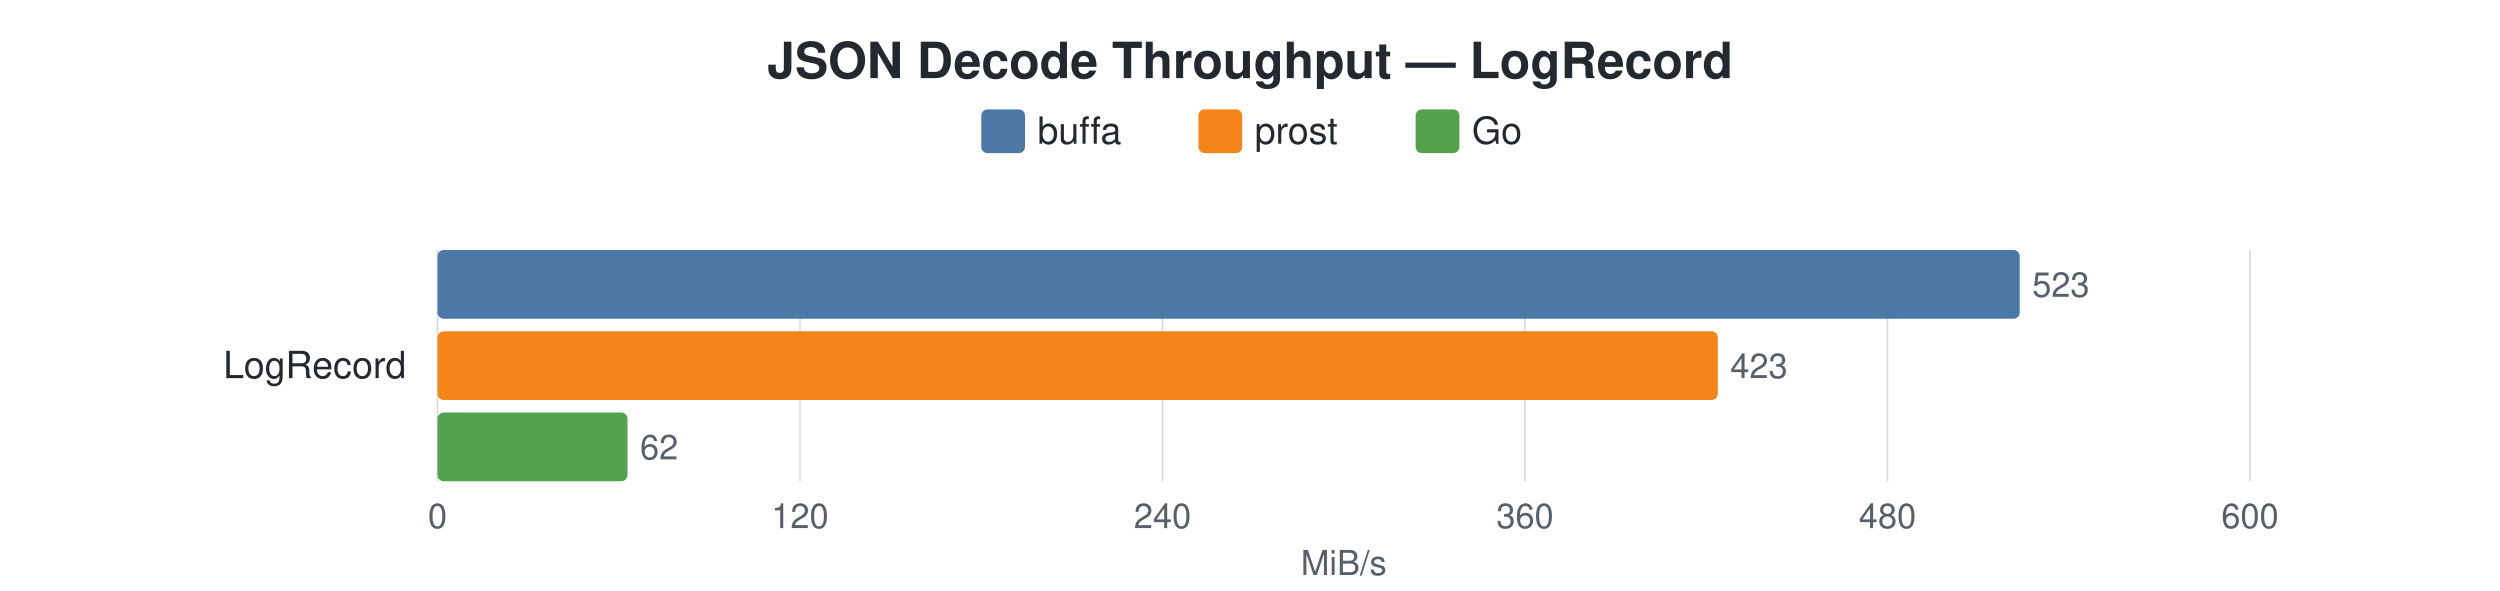
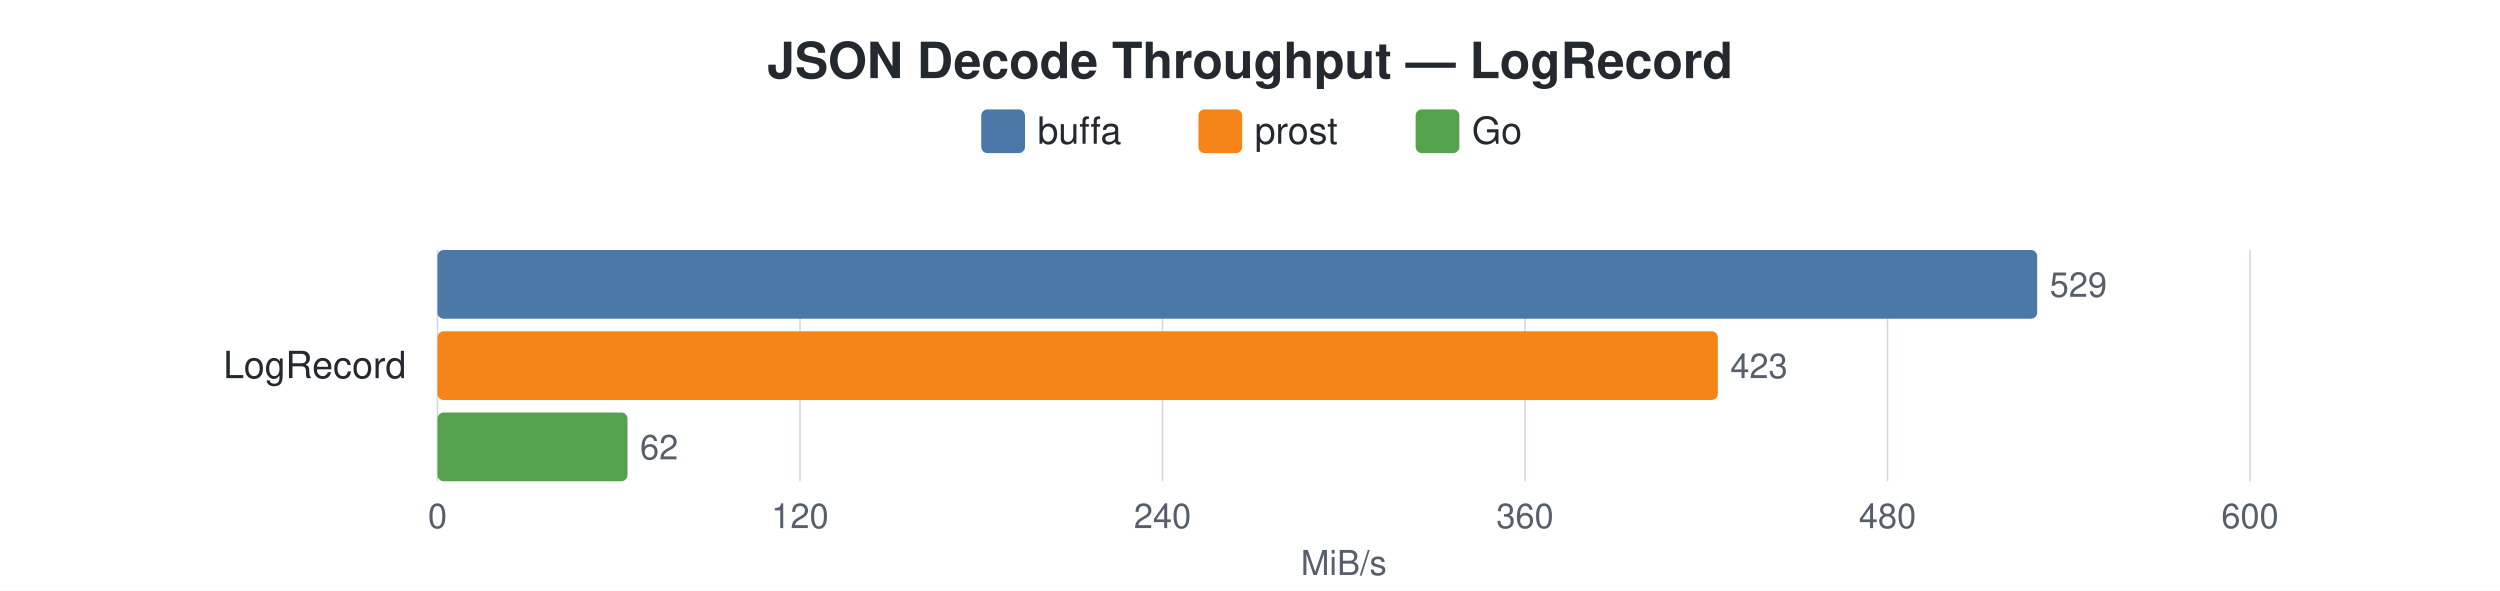
<svg xmlns="http://www.w3.org/2000/svg" width="800" height="189" viewBox="0 0 800 189">
  <style>
    text { font-family: -apple-system, BlinkMacSystemFont, "Segoe UI", Helvetica, Arial, sans-serif; }
    .title { font-size: 16px; font-weight: 600; fill: #24292f; }
    .label { font-size: 12px; fill: #24292f; }
    .value { font-size: 11px; fill: #57606a; }
    .axis-label { font-size: 11px; fill: #57606a; }
    .legend-text { font-size: 12px; fill: #24292f; }
    .grid { stroke: #d0d7de; stroke-width: 0.5; }
  </style>
  <rect width="100%" height="100%" fill="white" />
  <text x="400.0" y="25" text-anchor="middle" class="title">JSON Decode Throughput — LogRecord</text>
  <rect x="314" y="35" width="14" height="14" rx="2" fill="#4C78A8" />
  <text x="332" y="46" class="legend-text">buffa</text>
  <rect x="383.5" y="35" width="14" height="14" rx="2" fill="#F58518" />
  <text x="401.5" y="46" class="legend-text">prost</text>
  <rect x="453" y="35" width="14" height="14" rx="2" fill="#54A24B" />
  <text x="471" y="46" class="legend-text">Go</text>
  <line x1="140.0" y1="80" x2="140.0" y2="154" class="grid" />
  <text x="140.0" y="169" text-anchor="middle" class="axis-label">0</text>
  <line x1="256.0" y1="80" x2="256.0" y2="154" class="grid" />
  <text x="256.0" y="169" text-anchor="middle" class="axis-label">120</text>
  <line x1="372.0" y1="80" x2="372.0" y2="154" class="grid" />
  <text x="372.0" y="169" text-anchor="middle" class="axis-label">240</text>
  <line x1="488.0" y1="80" x2="488.0" y2="154" class="grid" />
  <text x="488.0" y="169" text-anchor="middle" class="axis-label">360</text>
  <line x1="604.0" y1="80" x2="604.0" y2="154" class="grid" />
  <text x="604.0" y="169" text-anchor="middle" class="axis-label">480</text>
  <line x1="720.0" y1="80" x2="720.0" y2="154" class="grid" />
  <text x="720.0" y="169" text-anchor="middle" class="axis-label">600</text>
  <text x="430.0" y="184" text-anchor="middle" class="axis-label">MiB/s</text>
  <text x="130" y="121.0" text-anchor="end" class="label">LogRecord</text>
-   <rect x="140" y="80.0" width="506.3" height="22" rx="2" fill="#4C78A8" />
-   <text x="650.3" y="95.0" class="value">523</text>
+   <rect x="140" y="80.0" width="511.9" height="22" rx="2" fill="#4C78A8" />
+   <text x="655.9" y="95.0" class="value">529</text>
  <rect x="140" y="106.0" width="409.7" height="22" rx="2" fill="#F58518" />
  <text x="553.7" y="121.0" class="value">423</text>
  <rect x="140" y="132.0" width="60.8" height="22" rx="2" fill="#54A24B" />
  <text x="204.8" y="147.0" class="value">62</text>
</svg>
